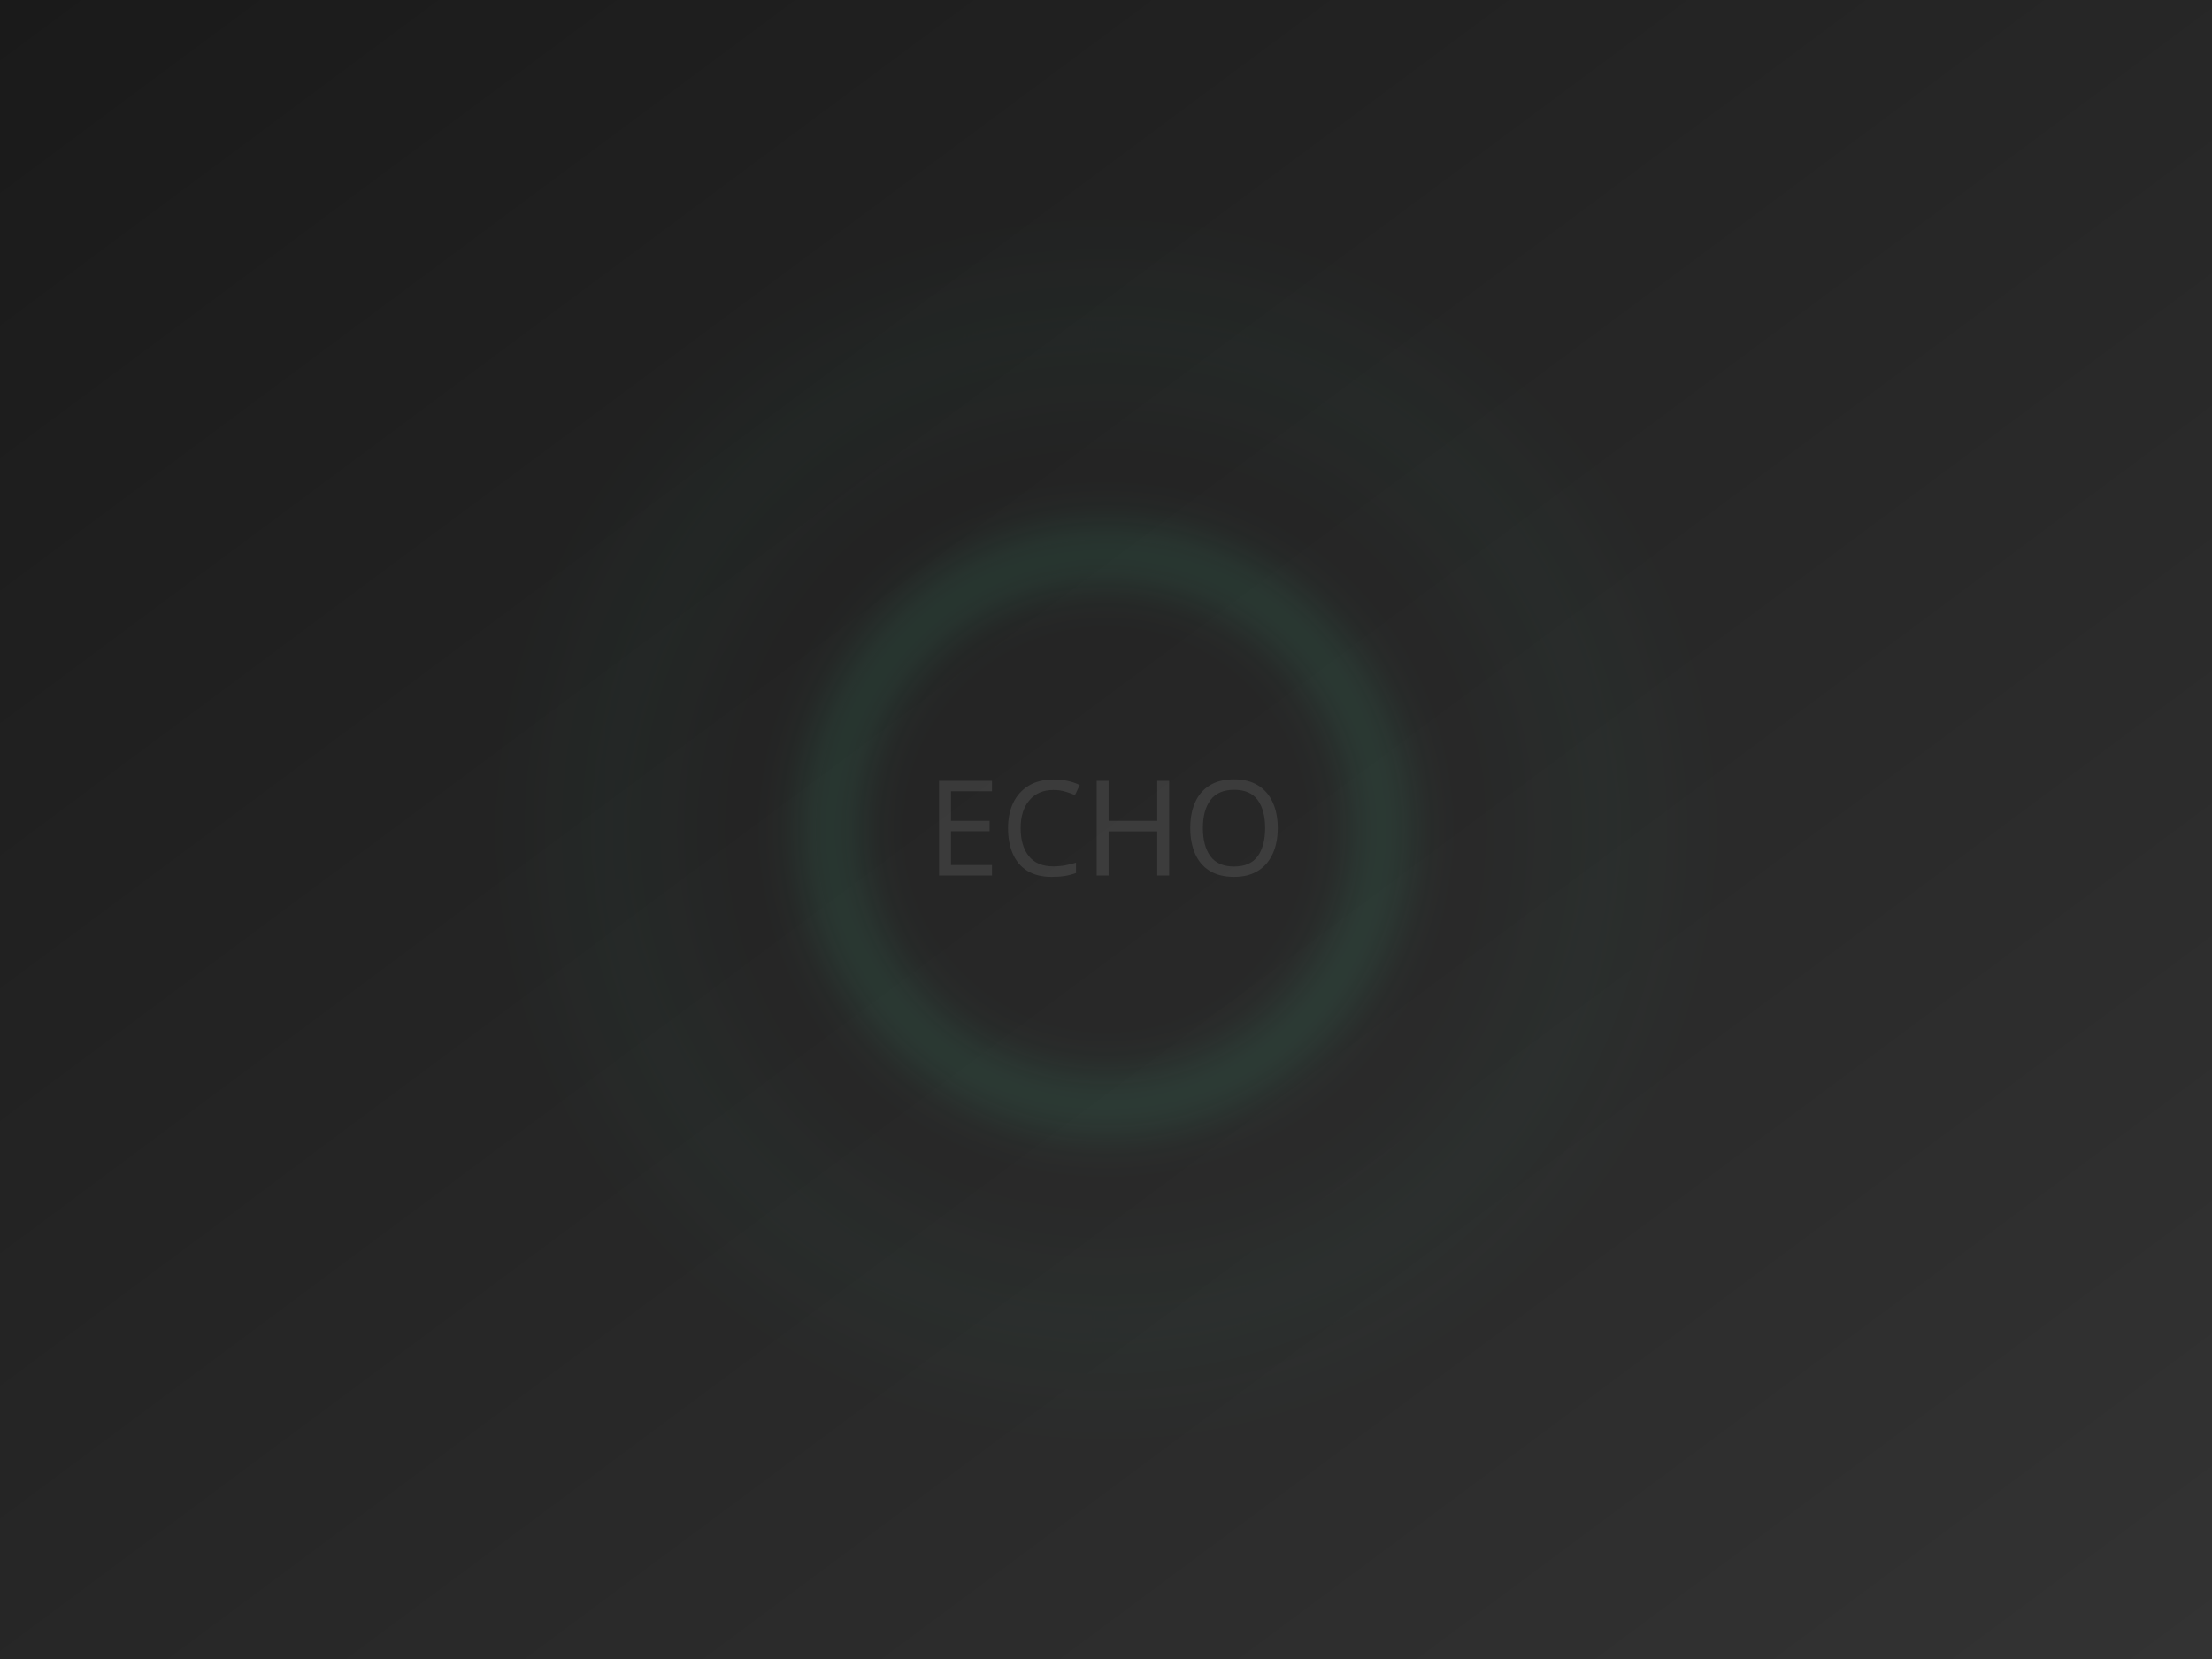
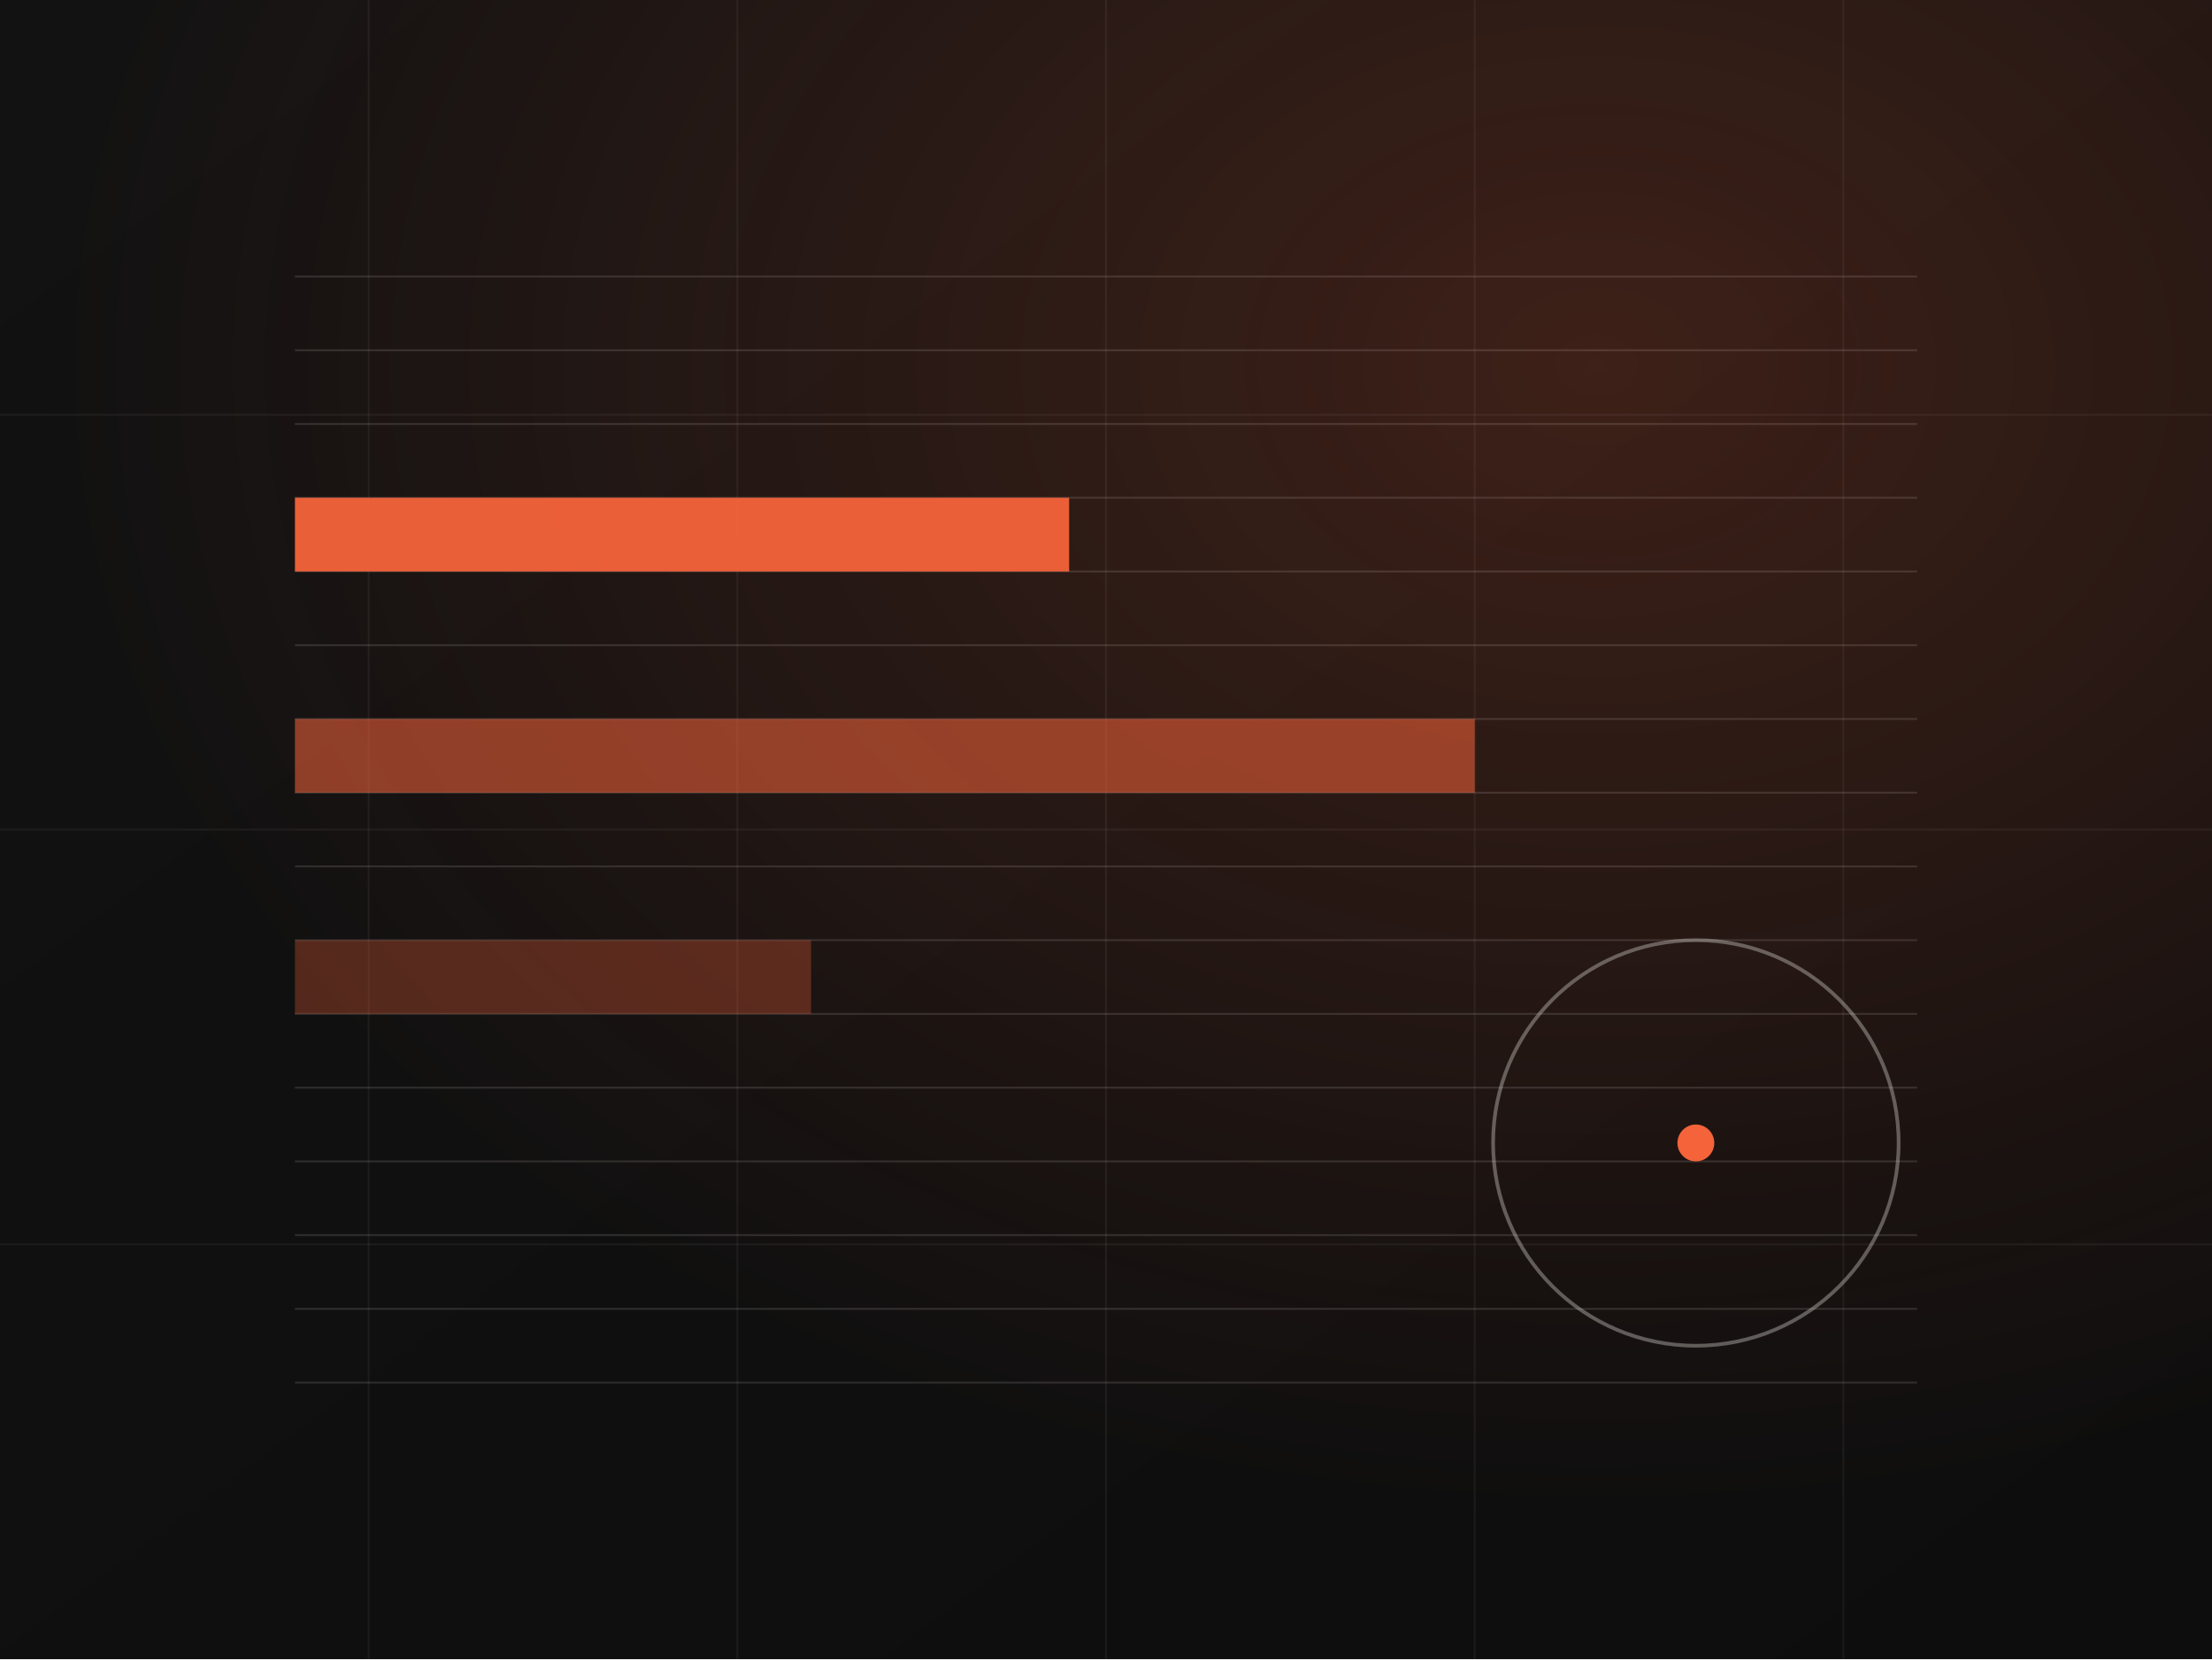
- <svg xmlns="http://www.w3.org/2000/svg" width="800" height="600">
+ <svg xmlns="http://www.w3.org/2000/svg" width="1200" height="900" viewBox="0 0 1200 900">
  <defs>
-     <linearGradient id="grad4" x1="0%" y1="0%" x2="100%" y2="100%">
-       <stop offset="0%" style="stop-color:#1a1a1a;stop-opacity:1" />
-       <stop offset="100%" style="stop-color:#333333;stop-opacity:1" />
+     <linearGradient id="field4" x1="0" y1="0" x2="1" y2="1">
+       <stop offset="0%" stop-color="#121212" />
+       <stop offset="100%" stop-color="#0d0d0d" />
    </linearGradient>
+     <radialGradient id="warm4" cx="72%" cy="22%" r="70%">
+       <stop offset="0%" stop-color="#f4633a" stop-opacity="0.20" />
+       <stop offset="100%" stop-color="#f4633a" stop-opacity="0" />
+     </radialGradient>
  </defs>
-   <rect width="100%" height="100%" fill="url(#grad4)" />
-   <circle cx="400" cy="300" r="100" stroke="#4dffb8" stroke-width="10" fill="none" opacity="0.2" filter="blur(10px)" />
-   <circle cx="400" cy="300" r="180" stroke="#4dffb8" stroke-width="10" fill="none" opacity="0.1" filter="blur(20px)" />
-   <text x="50%" y="50%" dominant-baseline="middle" text-anchor="middle" font-family="sans-serif" font-size="48" fill="#ffffff" opacity="0.1">ECHO</text>
+   <rect width="1200" height="900" fill="url(#field4)" />
+   <rect width="1200" height="900" fill="url(#warm4)" />
+   <g stroke="#ebe8e3" stroke-opacity="0.06" stroke-width="1">
+     <line x1="200" y1="0" x2="200" y2="900" />
+     <line x1="400" y1="0" x2="400" y2="900" />
+     <line x1="600" y1="0" x2="600" y2="900" />
+     <line x1="800" y1="0" x2="800" y2="900" />
+     <line x1="1000" y1="0" x2="1000" y2="900" />
+     <line x1="0" y1="225" x2="1200" y2="225" />
+     <line x1="0" y1="450" x2="1200" y2="450" />
+     <line x1="0" y1="675" x2="1200" y2="675" />
+   </g>
+   <g stroke="#ebe8e3" stroke-opacity="0.14" stroke-width="1">
+     <line x1="160" y1="150" x2="1040" y2="150" />
+     <line x1="160" y1="190" x2="1040" y2="190" />
+     <line x1="160" y1="230" x2="1040" y2="230" />
+     <line x1="160" y1="270" x2="1040" y2="270" />
+     <line x1="160" y1="310" x2="1040" y2="310" />
+     <line x1="160" y1="350" x2="1040" y2="350" />
+     <line x1="160" y1="390" x2="1040" y2="390" />
+     <line x1="160" y1="430" x2="1040" y2="430" />
+     <line x1="160" y1="470" x2="1040" y2="470" />
+     <line x1="160" y1="510" x2="1040" y2="510" />
+     <line x1="160" y1="550" x2="1040" y2="550" />
+     <line x1="160" y1="590" x2="1040" y2="590" />
+     <line x1="160" y1="630" x2="1040" y2="630" />
+     <line x1="160" y1="670" x2="1040" y2="670" />
+     <line x1="160" y1="710" x2="1040" y2="710" />
+     <line x1="160" y1="750" x2="1040" y2="750" />
+   </g>
+   <g fill="#f4633a">
+     <rect x="160" y="270" width="420" height="40" fill-opacity="0.95" />
+     <rect x="160" y="390" width="640" height="40" fill-opacity="0.55" />
+     <rect x="160" y="510" width="280" height="40" fill-opacity="0.3" />
+   </g>
+   <circle cx="920" cy="620" r="110" fill="none" stroke="#ebe8e3" stroke-opacity="0.35" stroke-width="2" />
+   <circle cx="920" cy="620" r="10" fill="#f4633a" />
</svg>
